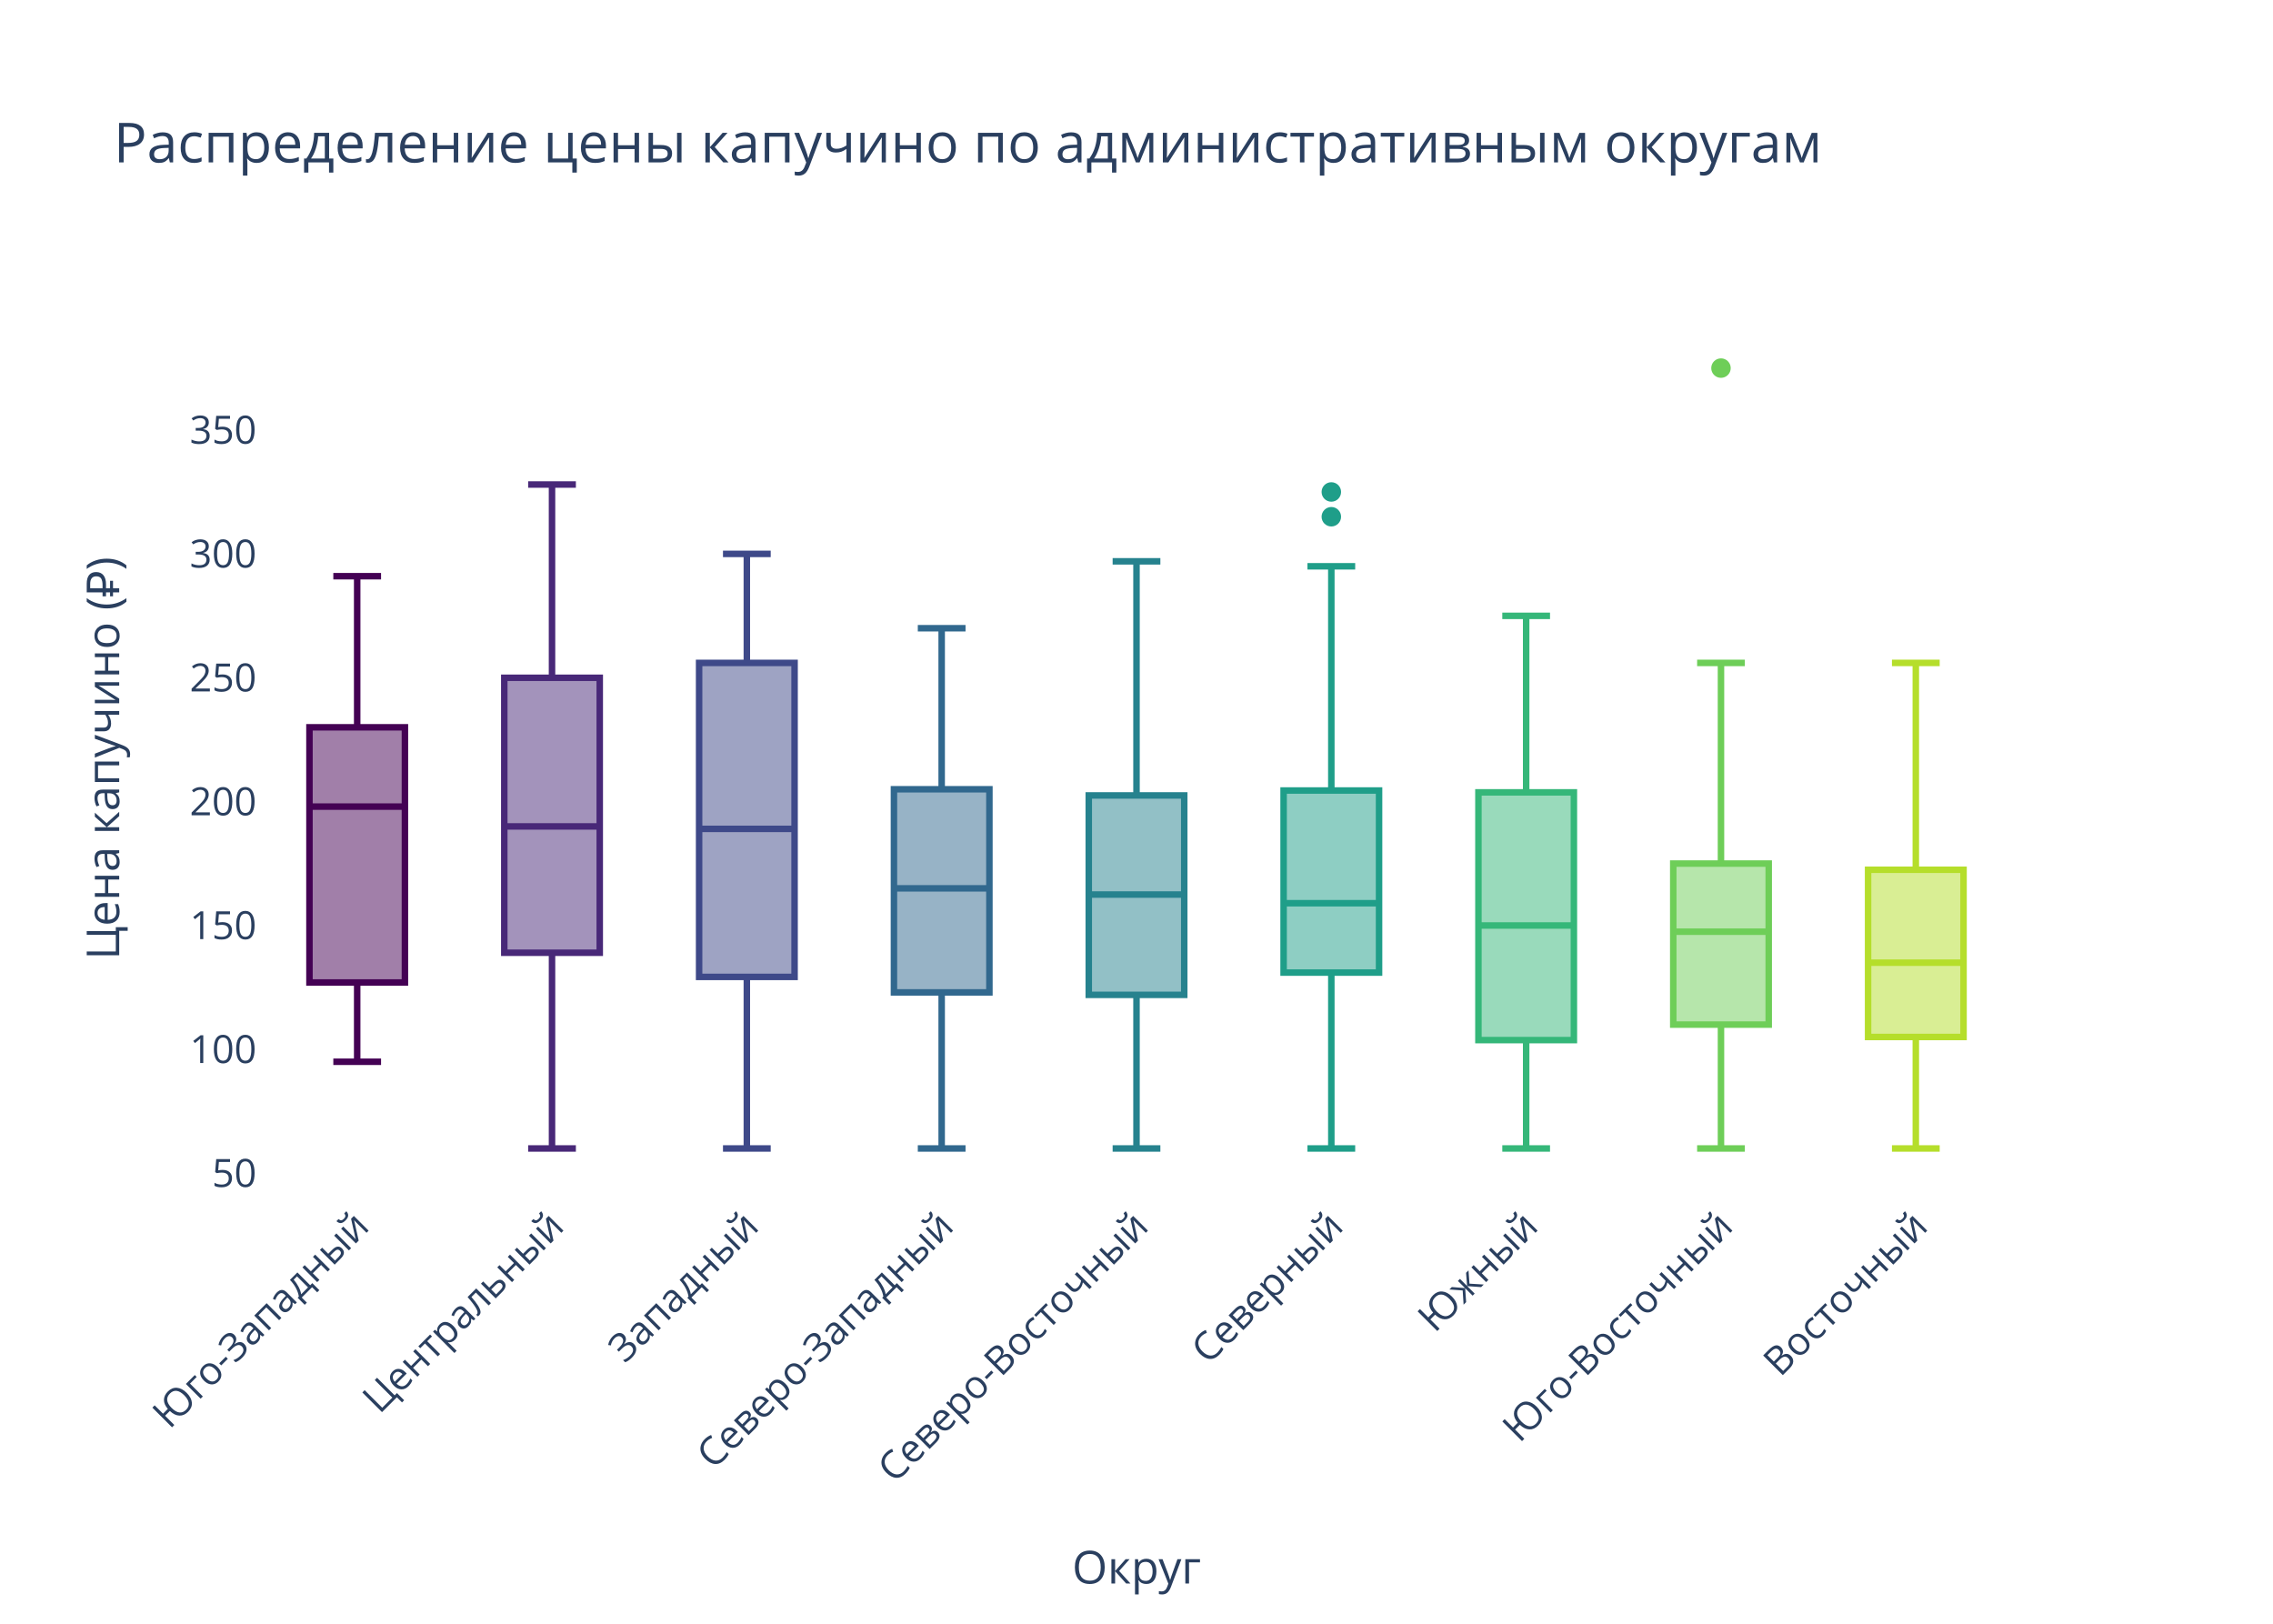
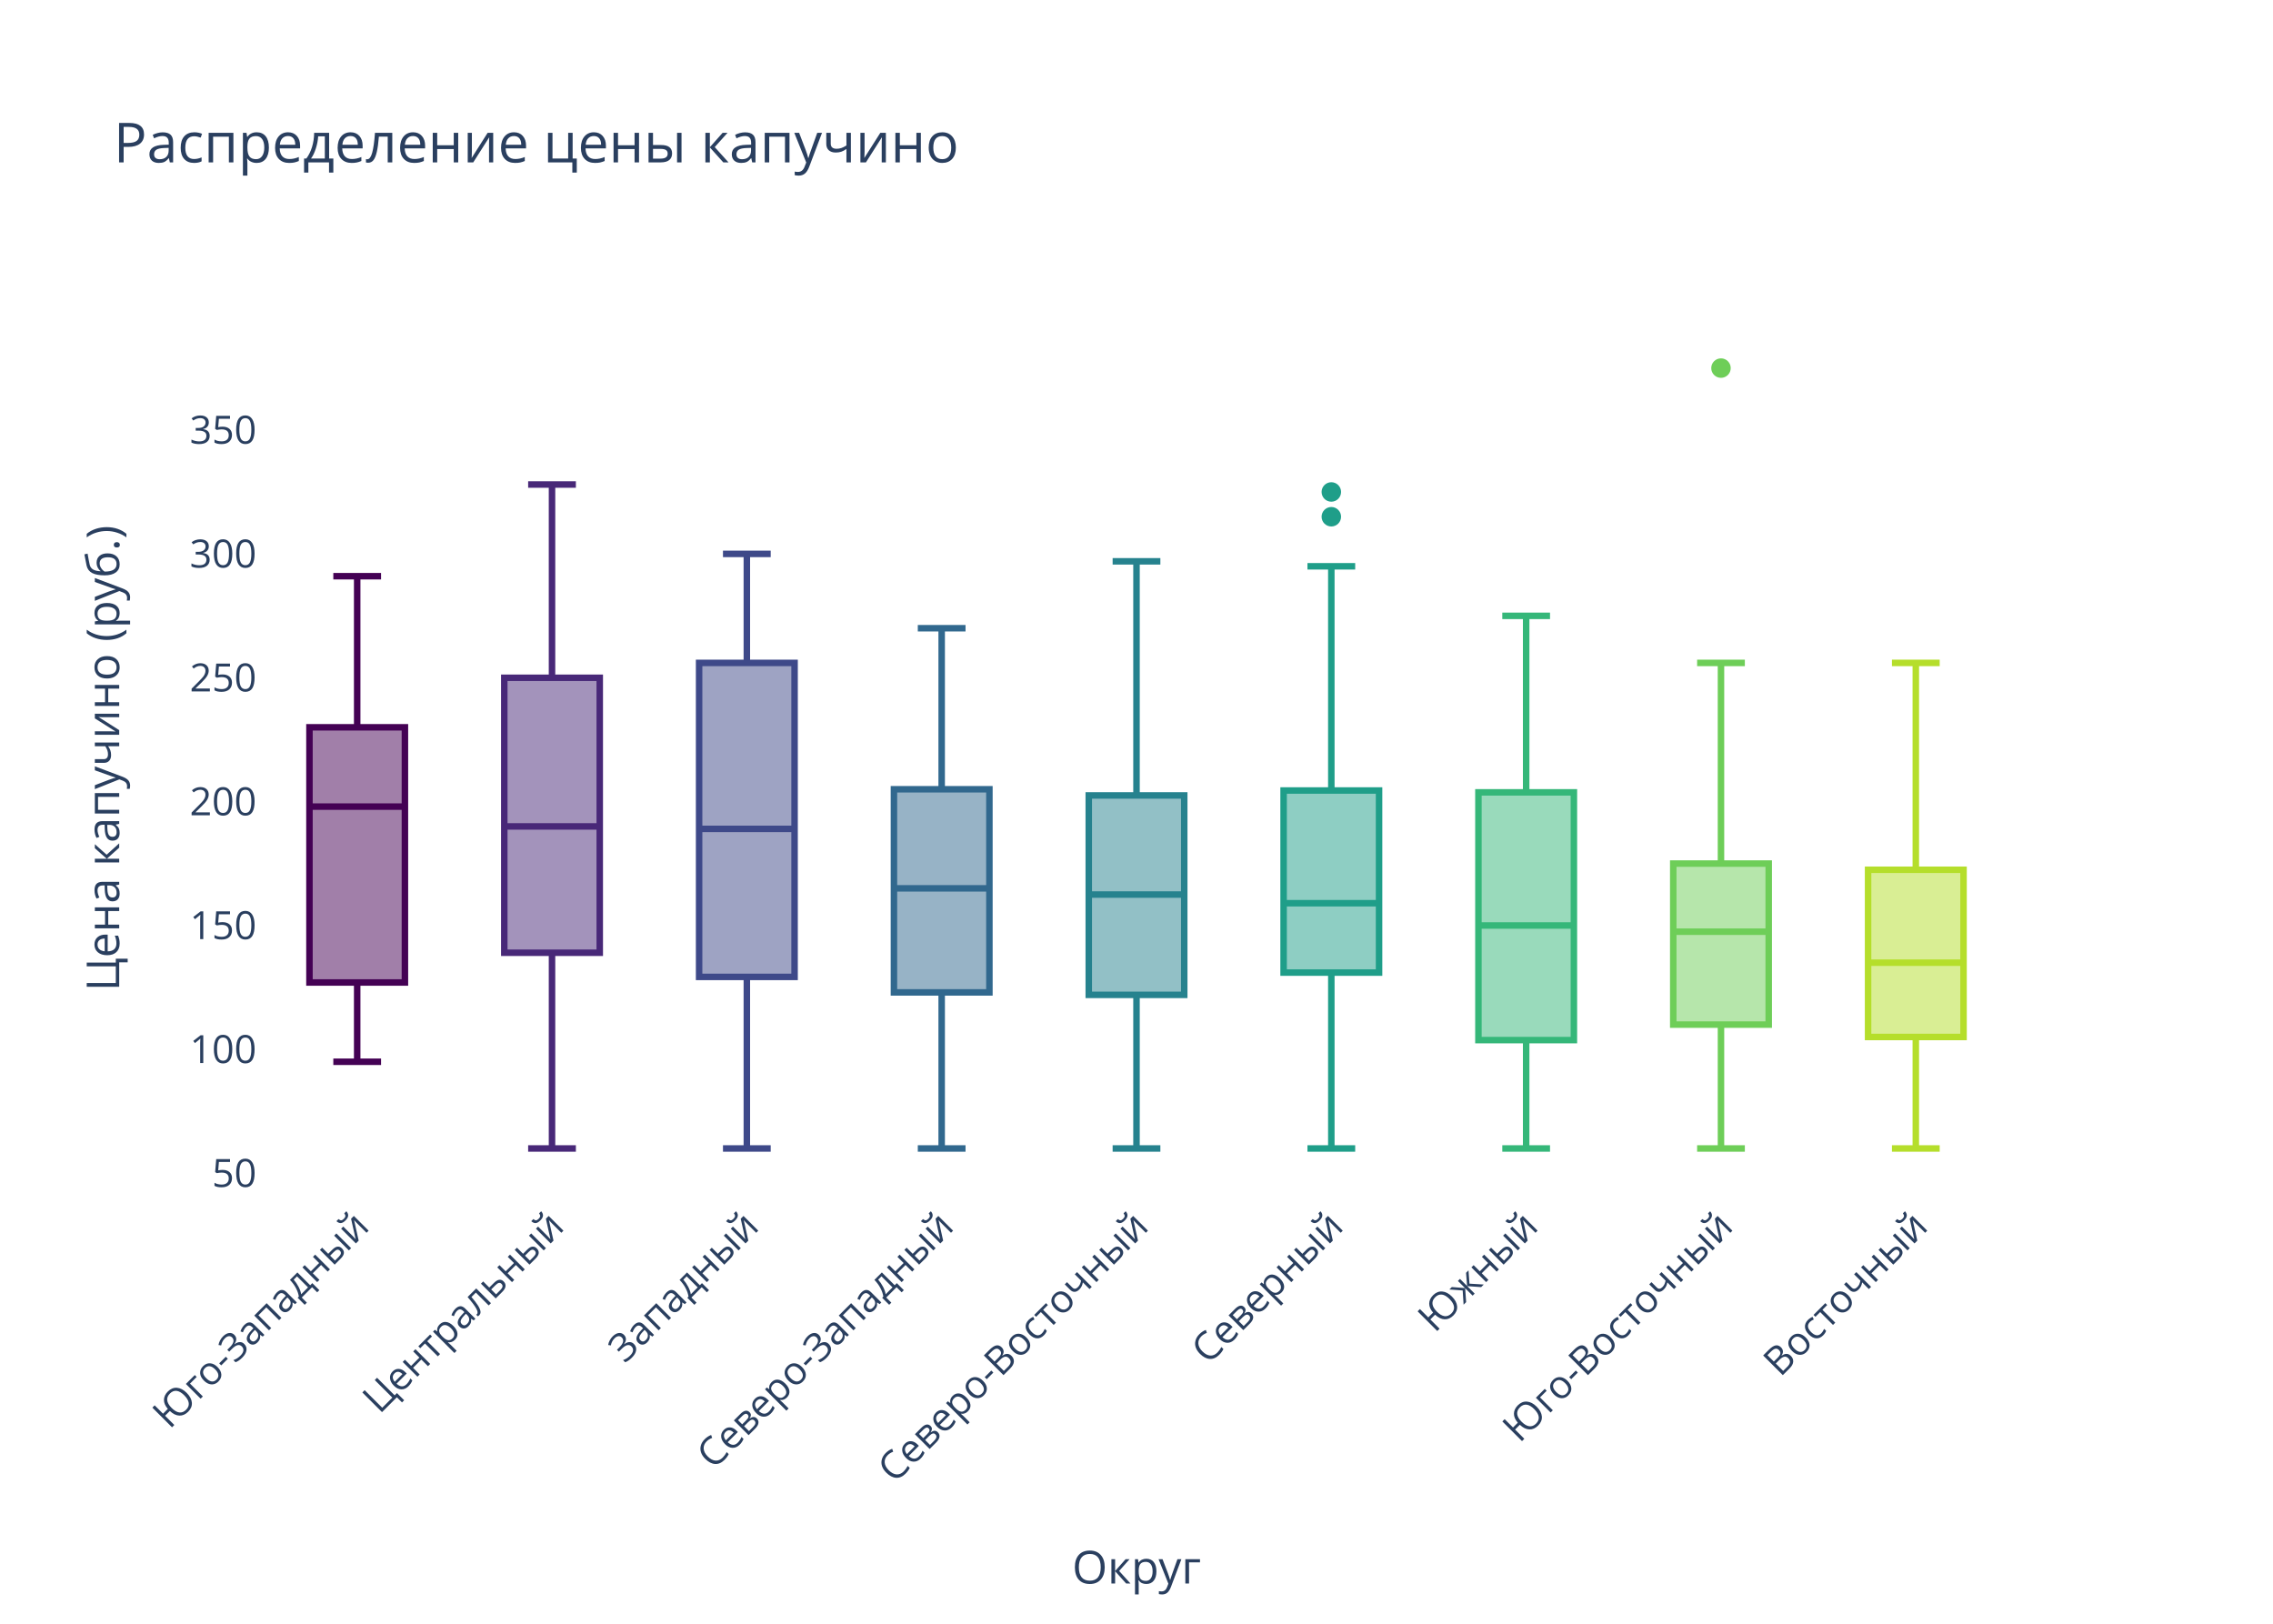
<svg xmlns="http://www.w3.org/2000/svg" class="main-svg" width="700" height="500" style="" viewBox="0 0 700 500">
  <rect x="0" y="0" width="700" height="500" style="fill: rgb(255, 255, 255); fill-opacity: 1;" />
-   <defs id="defs-b70c6f">
+   <defs id="defs-9cf120">
    <g class="clips">
-       <clipPath id="clipb70c6fxyplot" class="plotclip">
+       <clipPath id="clip9cf120xyplot" class="plotclip">
        <rect width="540" height="267" />
      </clipPath>
-       <clipPath class="axesclip" id="clipb70c6fx">
+       <clipPath class="axesclip" id="clip9cf120x">
        <rect x="80" y="0" width="540" height="500" />
      </clipPath>
-       <clipPath class="axesclip" id="clipb70c6fy">
+       <clipPath class="axesclip" id="clip9cf120y">
        <rect x="0" y="100" width="700" height="267" />
      </clipPath>
-       <clipPath class="axesclip" id="clipb70c6fxy">
+       <clipPath class="axesclip" id="clip9cf120xy">
        <rect x="80" y="100" width="540" height="267" />
      </clipPath>
    </g>
    <g class="gradients" />
    <g class="patterns" />
  </defs>
  <g class="bglayer" />
  <g class="layer-below">
    <g class="imagelayer" />
    <g class="shapelayer" />
  </g>
  <g class="cartesianlayer">
    <g class="subplot xy">
      <g class="layer-subplot">
        <g class="shapelayer" />
        <g class="imagelayer" />
      </g>
      <g class="minor-gridlayer">
        <g class="x" />
        <g class="y" />
      </g>
      <g class="gridlayer">
        <g class="x" />
        <g class="y">
          <path class="ygrid crisp" transform="translate(0,361.28)" d="M80,0h540" style="stroke: rgb(255, 255, 255); stroke-opacity: 1; stroke-width: 1px;" />
          <path class="ygrid crisp" transform="translate(0,323.14)" d="M80,0h540" style="stroke: rgb(255, 255, 255); stroke-opacity: 1; stroke-width: 1px;" />
          <path class="ygrid crisp" transform="translate(0,284.99)" d="M80,0h540" style="stroke: rgb(255, 255, 255); stroke-opacity: 1; stroke-width: 1px;" />
          <path class="ygrid crisp" transform="translate(0,246.85)" d="M80,0h540" style="stroke: rgb(255, 255, 255); stroke-opacity: 1; stroke-width: 1px;" />
          <path class="ygrid crisp" transform="translate(0,208.71)" d="M80,0h540" style="stroke: rgb(255, 255, 255); stroke-opacity: 1; stroke-width: 1px;" />
          <path class="ygrid crisp" transform="translate(0,170.56)" d="M80,0h540" style="stroke: rgb(255, 255, 255); stroke-opacity: 1; stroke-width: 1px;" />
          <path class="ygrid crisp" transform="translate(0,132.42)" d="M80,0h540" style="stroke: rgb(255, 255, 255); stroke-opacity: 1; stroke-width: 1px;" />
        </g>
      </g>
      <g class="zerolinelayer" />
      <g class="layer-between">
        <g class="shapelayer" />
        <g class="imagelayer" />
      </g>
      <path class="xlines-below" />
      <path class="ylines-below" />
      <g class="overlines-below" />
      <g class="xaxislayer-below" />
      <g class="yaxislayer-below" />
      <g class="overaxes-below" />
      <g class="overplot">
-         <g class="xy" transform="translate(80,100)" clip-path="url(#clipb70c6fxyplot)">
+         <g class="xy" transform="translate(80,100)" clip-path="url(#clip9cf120xyplot)">
          <g class="boxlayer mlayer">
            <g class="trace boxes" style="opacity: 1;">
              <path class="box" d="M15.3,148.38H44.7M15.3,202.54H44.7V123.96H15.3ZM30,202.54V226.95M30,123.96V77.43M22.65,226.95H37.35M22.65,77.43H37.35" style="vector-effect: none; stroke-width: 2px; stroke: rgb(68, 1, 84); stroke-opacity: 1; fill: rgb(68, 1, 84); fill-opacity: 0.5;" />
              <g class="points" />
            </g>
            <g class="trace boxes" style="opacity: 1;">
              <path class="box" d="M75.3,154.48H104.7M75.3,193.38H104.7V108.71H75.3ZM90,193.38V253.65M90,108.71V49.2M82.65,253.65H97.35M82.65,49.2H97.35" style="vector-effect: none; stroke-width: 2px; stroke: rgb(72, 40, 120); stroke-opacity: 1; fill: rgb(72, 40, 120); fill-opacity: 0.5;" />
              <g class="points" />
            </g>
            <g class="trace boxes" style="opacity: 1;">
              <path class="box" d="M135.3,155.24H164.7M135.3,200.82H164.7V104.13H135.3ZM150,200.82V253.65M150,104.13V70.56M142.65,253.65H157.35M142.65,70.56H157.35" style="vector-effect: none; stroke-width: 2px; stroke: rgb(62, 73, 137); stroke-opacity: 1; fill: rgb(62, 73, 137); fill-opacity: 0.5;" />
              <g class="points" />
            </g>
            <g class="trace boxes" style="opacity: 1;">
              <path class="box" d="M195.3,173.55H224.7M195.3,205.59H224.7V143.04H195.3ZM210,205.59V253.65M210,143.04V93.45M202.65,253.65H217.35M202.65,93.45H217.35" style="vector-effect: none; stroke-width: 2px; stroke: rgb(49, 104, 142); stroke-opacity: 1; fill: rgb(49, 104, 142); fill-opacity: 0.5;" />
              <g class="points" />
            </g>
            <g class="trace boxes" style="opacity: 1;">
              <path class="box" d="M255.3,175.46H284.7M255.3,206.35H284.7V144.94H255.3ZM270,206.35V253.65M270,144.94V72.85M262.65,253.65H277.35M262.65,72.85H277.35" style="vector-effect: none; stroke-width: 2px; stroke: rgb(38, 130, 142); stroke-opacity: 1; fill: rgb(38, 130, 142); fill-opacity: 0.5;" />
              <g class="points" />
            </g>
            <g class="trace boxes" style="opacity: 1;">
              <path class="box" d="M315.3,178.13H344.7M315.3,199.49H344.7V143.42H315.3ZM330,199.49V253.65M330,143.42V74.38M322.65,253.65H337.35M322.65,74.38H337.35" style="vector-effect: none; stroke-width: 2px; stroke: rgb(31, 158, 137); stroke-opacity: 1; fill: rgb(31, 158, 137); fill-opacity: 0.5;" />
              <g class="points">
                <path class="point" transform="translate(330,59.12)" d="M3,0A3,3 0 1,1 0,-3A3,3 0 0,1 3,0Z" style="opacity: 1; stroke-width: 0px; fill: rgb(31, 158, 137); fill-opacity: 1;" />
                <path class="point" transform="translate(330,51.49)" d="M3,0A3,3 0 1,1 0,-3A3,3 0 0,1 3,0Z" style="opacity: 1; stroke-width: 0px; fill: rgb(31, 158, 137); fill-opacity: 1;" />
              </g>
            </g>
            <g class="trace boxes" style="opacity: 1;">
              <path class="box" d="M375.3,184.99H404.7M375.3,220.28H404.7V143.99H375.3ZM390,220.28V253.65M390,143.99V89.64M382.65,253.65H397.35M382.65,89.64H397.35" style="vector-effect: none; stroke-width: 2px; stroke: rgb(53, 183, 121); stroke-opacity: 1; fill: rgb(53, 183, 121); fill-opacity: 0.5;" />
              <g class="points" />
            </g>
            <g class="trace boxes" style="opacity: 1;">
              <path class="box" d="M435.3,186.9H464.7M435.3,215.51H464.7V165.92H435.3ZM450,215.51V253.65M450,165.92V104.13M442.65,253.65H457.35M442.65,104.13H457.35" style="vector-effect: none; stroke-width: 2px; stroke: rgb(110, 206, 88); stroke-opacity: 1; fill: rgb(110, 206, 88); fill-opacity: 0.5;" />
              <g class="points">
                <path class="point" transform="translate(450,13.35)" d="M3,0A3,3 0 1,1 0,-3A3,3 0 0,1 3,0Z" style="opacity: 1; stroke-width: 0px; fill: rgb(110, 206, 88); fill-opacity: 1;" />
              </g>
            </g>
            <g class="trace boxes" style="opacity: 1;">
              <path class="box" d="M495.3,196.44H524.7M495.3,219.32H524.7V167.83H495.3ZM510,219.32V253.65M510,167.83V104.13M502.65,253.65H517.35M502.65,104.13H517.35" style="vector-effect: none; stroke-width: 2px; stroke: rgb(181, 222, 43); stroke-opacity: 1; fill: rgb(181, 222, 43); fill-opacity: 0.5;" />
              <g class="points" />
            </g>
          </g>
        </g>
      </g>
      <g class="zerolinelayer-above" />
      <path class="xlines-above crisp" d="M0,0" style="fill: none;" />
      <path class="ylines-above crisp" d="M0,0" style="fill: none;" />
      <g class="overlines-above" />
      <g class="xaxislayer-above">
        <g class="xtick">
          <text text-anchor="end" x="0" y="380" transform="translate(110,0) rotate(-45,0,374)" style="font-family: 'Open Sans', verdana, arial, sans-serif; font-size: 12px; fill: rgb(42, 63, 95); fill-opacity: 1; white-space: pre;">Юго-Западный</text>
        </g>
        <g class="xtick">
          <text text-anchor="end" x="0" y="380" transform="translate(170,0) rotate(-45,0,374)" style="font-family: 'Open Sans', verdana, arial, sans-serif; font-size: 12px; fill: rgb(42, 63, 95); fill-opacity: 1; white-space: pre;">Центральный</text>
        </g>
        <g class="xtick">
          <text text-anchor="end" x="0" y="380" transform="translate(230,0) rotate(-45,0,374)" style="font-family: 'Open Sans', verdana, arial, sans-serif; font-size: 12px; fill: rgb(42, 63, 95); fill-opacity: 1; white-space: pre;">Западный</text>
        </g>
        <g class="xtick">
          <text text-anchor="end" x="0" y="380" transform="translate(290,0) rotate(-45,0,374)" style="font-family: 'Open Sans', verdana, arial, sans-serif; font-size: 12px; fill: rgb(42, 63, 95); fill-opacity: 1; white-space: pre;">Северо-Западный</text>
        </g>
        <g class="xtick">
          <text text-anchor="end" x="0" y="380" transform="translate(350,0) rotate(-45,0,374)" style="font-family: 'Open Sans', verdana, arial, sans-serif; font-size: 12px; fill: rgb(42, 63, 95); fill-opacity: 1; white-space: pre;">Северо-Восточный</text>
        </g>
        <g class="xtick">
          <text text-anchor="end" x="0" y="380" transform="translate(410,0) rotate(-45,0,374)" style="font-family: 'Open Sans', verdana, arial, sans-serif; font-size: 12px; fill: rgb(42, 63, 95); fill-opacity: 1; white-space: pre;">Северный</text>
        </g>
        <g class="xtick">
          <text text-anchor="end" x="0" y="380" transform="translate(470,0) rotate(-45,0,374)" style="font-family: 'Open Sans', verdana, arial, sans-serif; font-size: 12px; fill: rgb(42, 63, 95); fill-opacity: 1; white-space: pre;">Южный</text>
        </g>
        <g class="xtick">
          <text text-anchor="end" x="0" y="380" transform="translate(530,0) rotate(-45,0,374)" style="font-family: 'Open Sans', verdana, arial, sans-serif; font-size: 12px; fill: rgb(42, 63, 95); fill-opacity: 1; white-space: pre;">Юго-Восточный</text>
        </g>
        <g class="xtick">
          <text text-anchor="end" x="0" y="380" transform="translate(590,0) rotate(-45,0,374)" style="font-family: 'Open Sans', verdana, arial, sans-serif; font-size: 12px; fill: rgb(42, 63, 95); fill-opacity: 1; white-space: pre;">Восточный</text>
        </g>
      </g>
      <g class="yaxislayer-above">
        <g class="ytick">
          <text text-anchor="end" x="79" y="4.2" transform="translate(0,361.28)" style="font-family: 'Open Sans', verdana, arial, sans-serif; font-size: 12px; fill: rgb(42, 63, 95); fill-opacity: 1; white-space: pre;">50</text>
        </g>
        <g class="ytick">
          <text text-anchor="end" x="79" y="4.2" style="font-family: 'Open Sans', verdana, arial, sans-serif; font-size: 12px; fill: rgb(42, 63, 95); fill-opacity: 1; white-space: pre;" transform="translate(0,323.14)">100</text>
        </g>
        <g class="ytick">
          <text text-anchor="end" x="79" y="4.2" style="font-family: 'Open Sans', verdana, arial, sans-serif; font-size: 12px; fill: rgb(42, 63, 95); fill-opacity: 1; white-space: pre;" transform="translate(0,284.99)">150</text>
        </g>
        <g class="ytick">
          <text text-anchor="end" x="79" y="4.2" style="font-family: 'Open Sans', verdana, arial, sans-serif; font-size: 12px; fill: rgb(42, 63, 95); fill-opacity: 1; white-space: pre;" transform="translate(0,246.85)">200</text>
        </g>
        <g class="ytick">
          <text text-anchor="end" x="79" y="4.2" style="font-family: 'Open Sans', verdana, arial, sans-serif; font-size: 12px; fill: rgb(42, 63, 95); fill-opacity: 1; white-space: pre;" transform="translate(0,208.71)">250</text>
        </g>
        <g class="ytick">
          <text text-anchor="end" x="79" y="4.2" style="font-family: 'Open Sans', verdana, arial, sans-serif; font-size: 12px; fill: rgb(42, 63, 95); fill-opacity: 1; white-space: pre;" transform="translate(0,170.56)">300</text>
        </g>
        <g class="ytick">
          <text text-anchor="end" x="79" y="4.2" style="font-family: 'Open Sans', verdana, arial, sans-serif; font-size: 12px; fill: rgb(42, 63, 95); fill-opacity: 1; white-space: pre;" transform="translate(0,132.42)">350</text>
        </g>
      </g>
      <g class="overaxes-above" />
    </g>
  </g>
  <g class="polarlayer" />
  <g class="smithlayer" />
  <g class="ternarylayer" />
  <g class="geolayer" />
  <g class="funnelarealayer" />
  <g class="pielayer" />
  <g class="iciclelayer" />
  <g class="treemaplayer" />
  <g class="sunburstlayer" />
  <g class="glimages" />
-   <defs id="topdefs-b70c6f">
+   <defs id="topdefs-9cf120">
    <g class="clips" />
  </defs>
  <g class="layer-above">
    <g class="imagelayer" />
    <g class="shapelayer" />
  </g>
  <g class="infolayer">
    <g class="g-gtitle">
-       <text class="gtitle" x="35" y="50" text-anchor="start" dy="0em" style="opacity: 1; font-family: 'Open Sans', verdana, arial, sans-serif; font-size: 17px; fill: rgb(42, 63, 95); fill-opacity: 1; white-space: pre;">Распределение цены капучино по административным округам</text>
+       <text class="gtitle" x="35" y="50" text-anchor="start" dy="0em" style="opacity: 1; font-family: 'Open Sans', verdana, arial, sans-serif; font-size: 17px; fill: rgb(42, 63, 95); fill-opacity: 1; white-space: pre;">Распределение цены капучино</text>
    </g>
    <g class="g-xtitle">
      <text class="xtitle" x="350" y="487.616" text-anchor="middle" style="opacity: 1; font-family: 'Open Sans', verdana, arial, sans-serif; font-size: 14px; fill: rgb(42, 63, 95); fill-opacity: 1; white-space: pre;">Округ</text>
    </g>
    <g class="g-ytitle">
-       <text class="ytitle" transform="rotate(-90,36.70938,233.5)" x="36.709" y="233.5" text-anchor="middle" style="opacity: 1; font-family: 'Open Sans', verdana, arial, sans-serif; font-size: 14px; fill: rgb(42, 63, 95); fill-opacity: 1; white-space: pre;">Цена капучино (₽)</text>
+       <text class="ytitle" transform="rotate(-90,36.70938,233.5)" x="36.709" y="233.5" text-anchor="middle" style="opacity: 1; font-family: 'Open Sans', verdana, arial, sans-serif; font-size: 14px; fill: rgb(42, 63, 95); fill-opacity: 1; white-space: pre;">Цена капучино (руб.)</text>
    </g>
  </g>
</svg>
